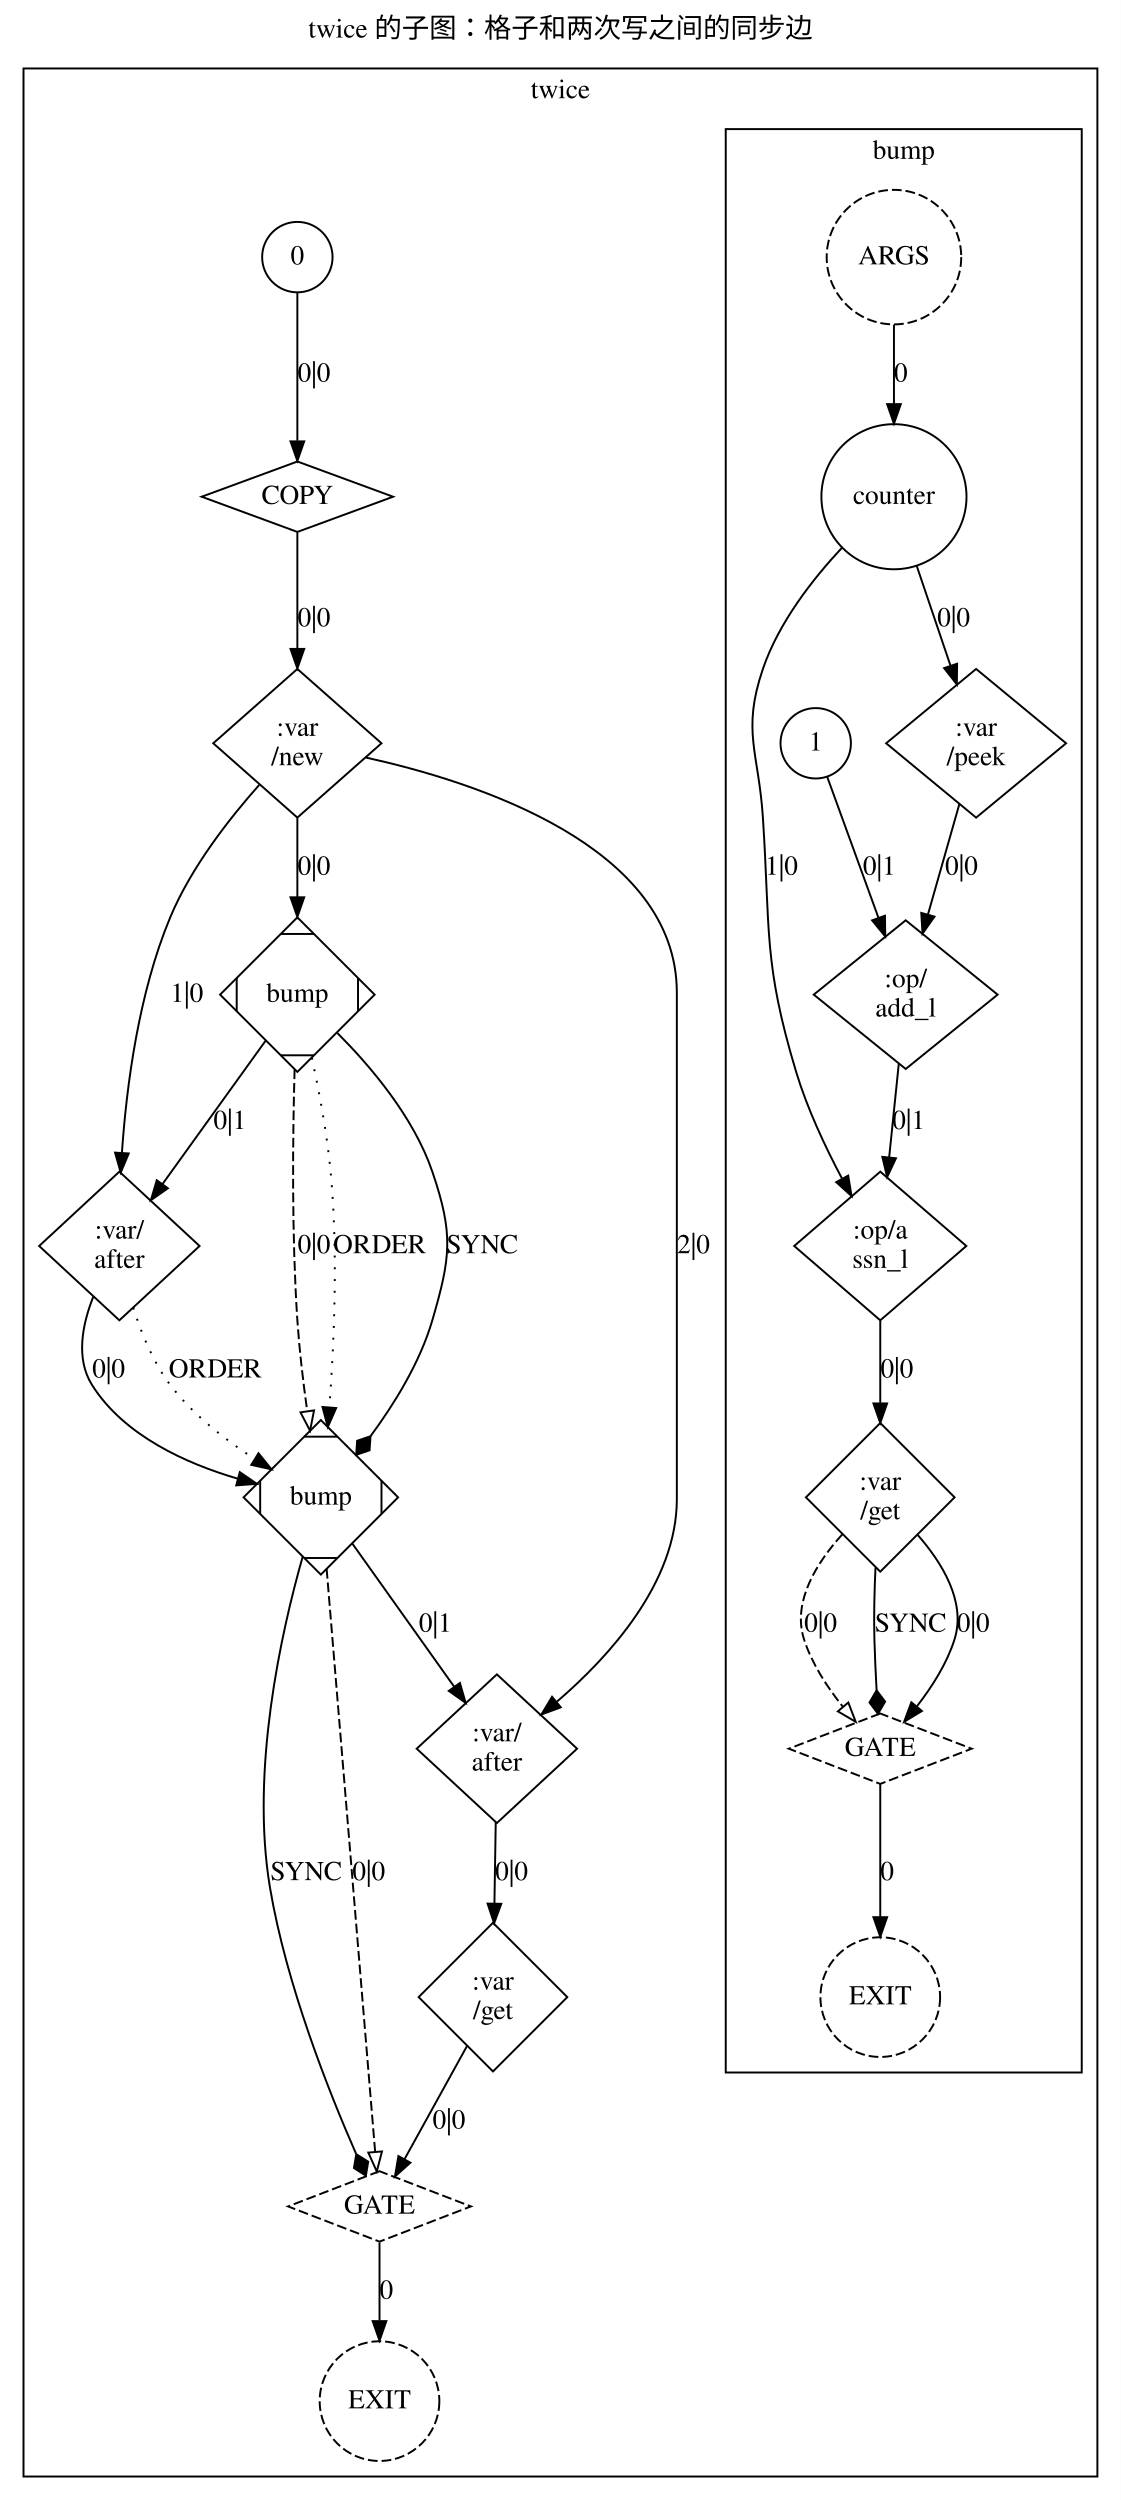
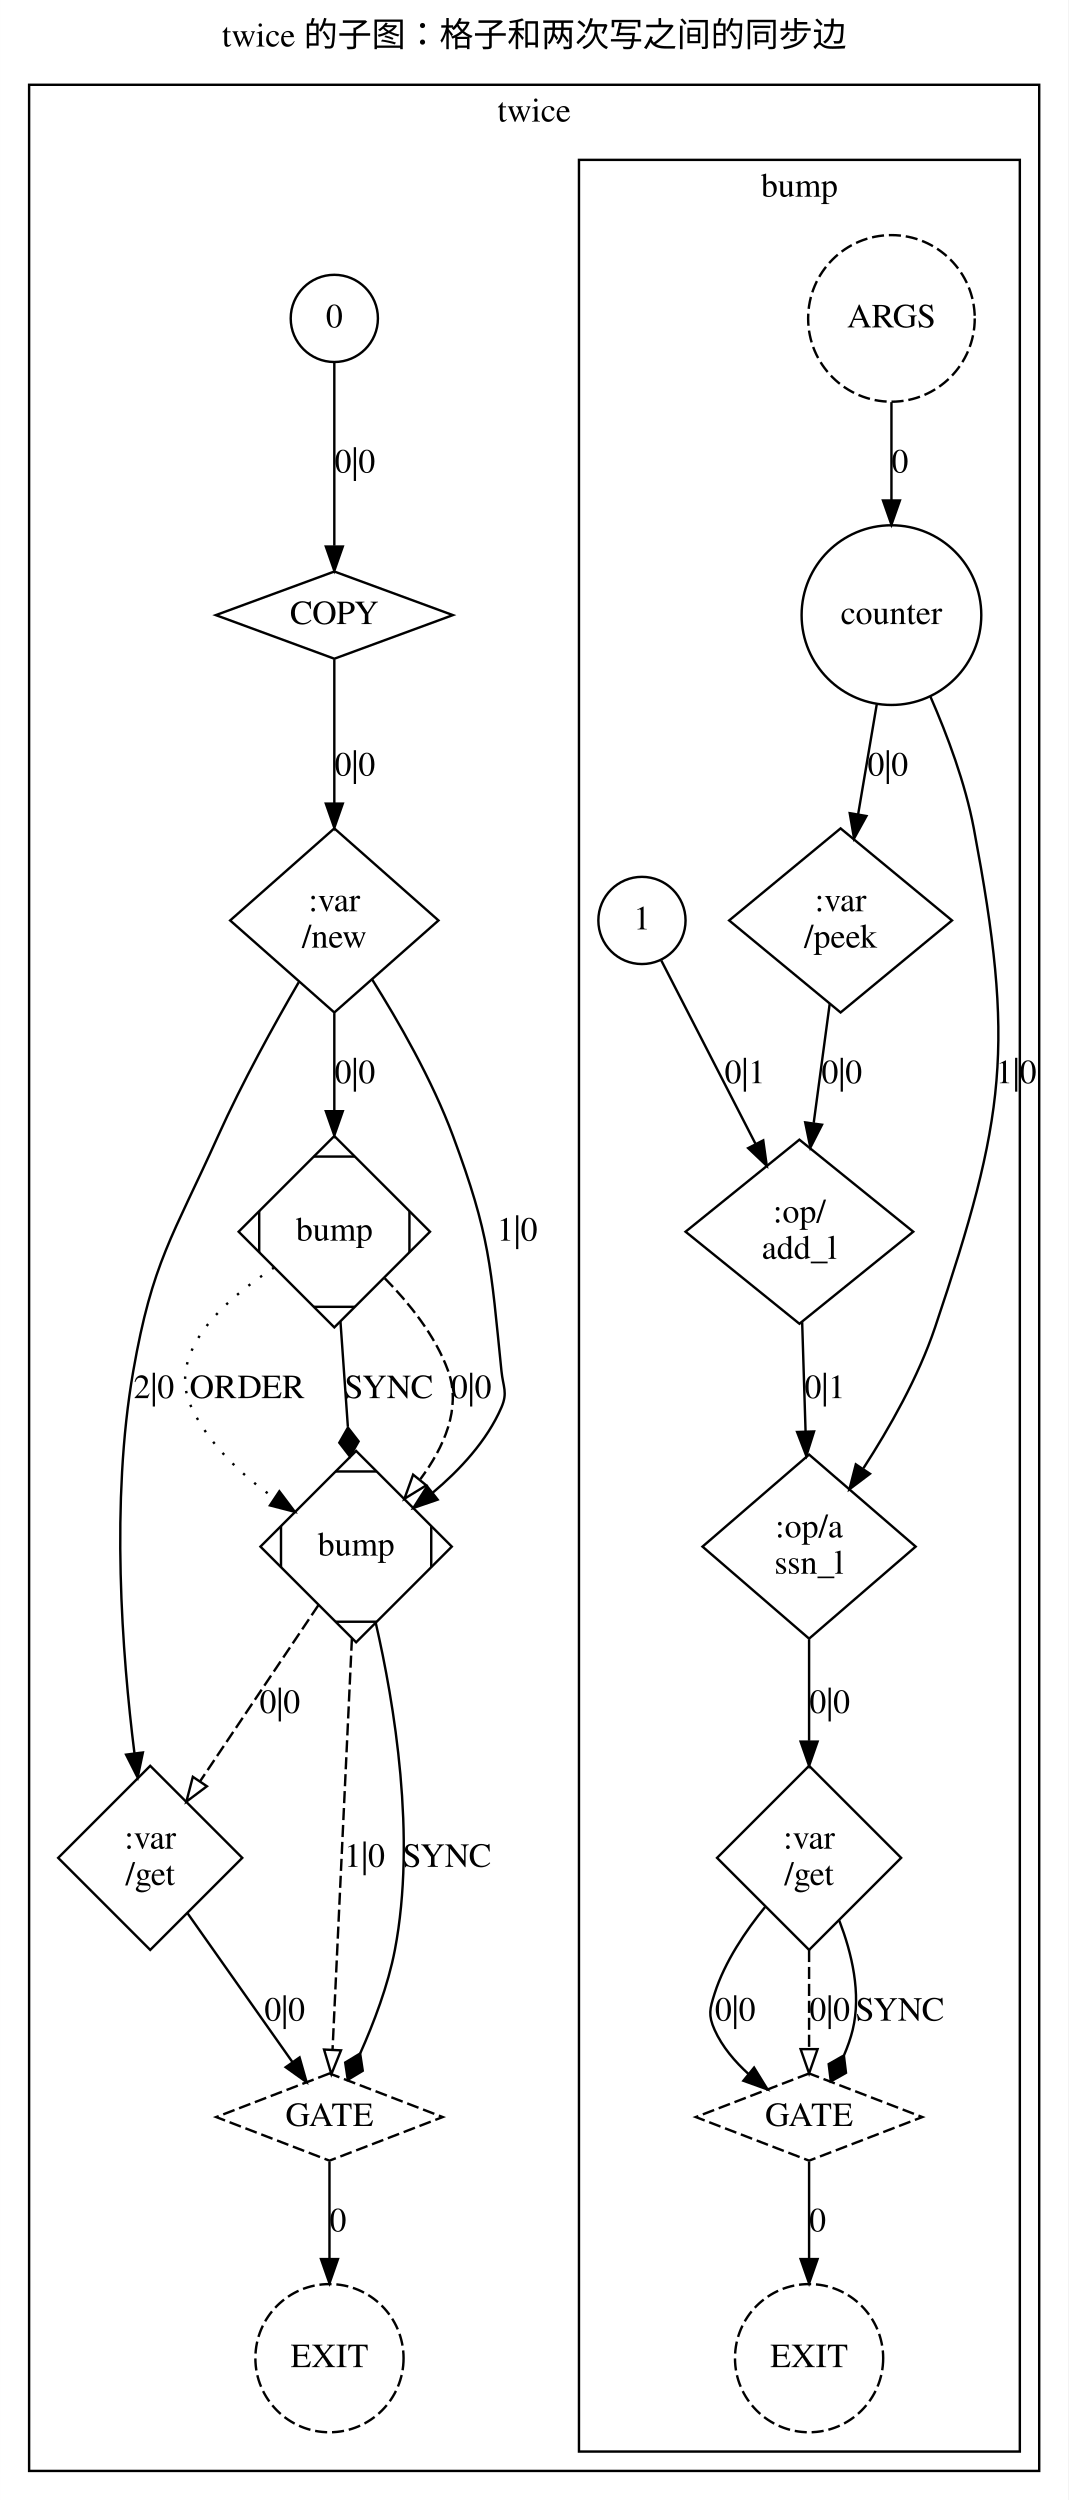
- <svg xmlns="http://www.w3.org/2000/svg" xmlns:xlink="http://www.w3.org/1999/xlink" width="573pt" height="1278pt" viewBox="0.00 0.00 573.00 1278.08">
-   <g id="graph0" class="graph" transform="scale(1 1) rotate(0) translate(4 1274.08)">
-     <polygon fill="white" stroke="transparent" points="-4,4 -4,-1274.08 569,-1274.08 569,4 -4,4" />
-     <text text-anchor="middle" x="282.5" y="-1254.88" font-family="Times,serif" font-size="14.00">twice 的子图：格子和两次写之间的同步边</text>
+ <svg xmlns="http://www.w3.org/2000/svg" xmlns:xlink="http://www.w3.org/1999/xlink" width="441pt" height="1032pt" viewBox="0.00 0.00 441.00 1032.08">
+   <g id="graph0" class="graph" transform="scale(1 1) rotate(0) translate(4 1028.08)">
+     <polygon fill="white" stroke="transparent" points="-4,4 -4,-1028.08 437,-1028.08 437,4 -4,4" />
+     <text text-anchor="middle" x="216.5" y="-1008.88" font-family="Times,serif" font-size="14.00">twice 的子图：格子和两次写之间的同步边</text>
    <g id="clust1" class="cluster">
      <g id="a_clust1">
        <a xlink:title="() =&gt; int pure">
-           <polygon fill="none" stroke="black" points="8,-8 8,-1239.08 557,-1239.08 557,-8 8,-8" />
-           <text text-anchor="middle" x="282.5" y="-1223.88" font-family="Times,serif" font-size="14.00">twice</text>
+           <polygon fill="none" stroke="black" points="8,-8 8,-993.08 425,-993.08 425,-8 8,-8" />
+           <text text-anchor="middle" x="216.5" y="-977.88" font-family="Times,serif" font-size="14.00">twice</text>
        </a>
      </g>
    </g>
    <g id="clust2" class="cluster">
      <g id="a_clust2">
        <a xlink:title="(var counter: int) =&gt; int uses counter">
-           <polygon fill="none" stroke="black" points="367,-214.55 367,-1208.08 549,-1208.08 549,-214.55 367,-214.55" />
-           <text text-anchor="middle" x="458" y="-1192.88" font-family="Times,serif" font-size="14.00">bump</text>
+           <polygon fill="none" stroke="black" points="235,-16 235,-962.08 417,-962.08 417,-16 235,-16" />
+           <text text-anchor="middle" x="326" y="-946.88" font-family="Times,serif" font-size="14.00">bump</text>
        </a>
      </g>
    </g>
    <g id="node1" class="node">
-       <ellipse fill="none" stroke="black" stroke-dasharray="5,2" cx="453" cy="-1142.63" rx="34.39" ry="34.39" />
-       <text text-anchor="middle" x="453" y="-1138.93" font-family="Times,serif" font-size="14.00">ARGS</text>
+       <ellipse fill="none" stroke="black" stroke-dasharray="5,2" cx="364" cy="-896.63" rx="34.39" ry="34.39" />
+       <text text-anchor="middle" x="364" y="-892.93" font-family="Times,serif" font-size="14.00">ARGS</text>
    </g>
    <g id="node3" class="node">
      <g id="a_node3">
        <a xlink:title="counter">
-           <ellipse fill="none" stroke="black" cx="453" cy="-1020.14" rx="37.09" ry="37.09" />
-           <text text-anchor="middle" x="453" y="-1016.44" font-family="Times,serif" font-size="14.00">counter</text>
+           <ellipse fill="none" stroke="black" cx="364" cy="-774.14" rx="37.09" ry="37.09" />
+           <text text-anchor="middle" x="364" y="-770.44" font-family="Times,serif" font-size="14.00">counter</text>
        </a>
      </g>
    </g>
    <g id="edge1" class="edge">
-       <path fill="none" stroke="black" d="M453,-1108.07C453,-1095.53 453,-1081.06 453,-1067.56" />
-       <polygon fill="black" stroke="black" points="456.5,-1067.48 453,-1057.48 449.5,-1067.48 456.5,-1067.48" />
-       <text text-anchor="middle" x="456.5" y="-1078.99" font-family="Times,serif" font-size="14.00">0</text>
+       <path fill="none" stroke="black" d="M364,-862.07C364,-849.53 364,-835.06 364,-821.56" />
+       <polygon fill="black" stroke="black" points="367.5,-821.48 364,-811.48 360.5,-821.48 367.5,-821.48" />
+       <text text-anchor="middle" x="367.5" y="-832.99" font-family="Times,serif" font-size="14.00">0</text>
    </g>
    <g id="node2" class="node">
-       <ellipse fill="none" stroke="black" stroke-dasharray="5,2" cx="446" cy="-253.09" rx="30.59" ry="30.59" />
-       <text text-anchor="middle" x="446" y="-249.39" font-family="Times,serif" font-size="14.00">EXIT</text>
+       <ellipse fill="none" stroke="black" stroke-dasharray="5,2" cx="330" cy="-54.55" rx="30.59" ry="30.59" />
+       <text text-anchor="middle" x="330" y="-50.85" font-family="Times,serif" font-size="14.00">EXIT</text>
    </g>
    <g id="node6" class="node">
      <g id="a_node6">
        <a xlink:title=":var/peek">
-           <polygon fill="none" stroke="black" points="495,-932.09 449,-894.09 495,-856.09 541,-894.09 495,-932.09" />
-           <text text-anchor="middle" x="495" y="-897.89" font-family="Times,serif" font-size="14.00">:var</text>
-           <text text-anchor="middle" x="495" y="-882.89" font-family="Times,serif" font-size="14.00">/peek</text>
+           <polygon fill="none" stroke="black" points="343,-686.09 297,-648.09 343,-610.09 389,-648.09 343,-686.09" />
+           <text text-anchor="middle" x="343" y="-651.89" font-family="Times,serif" font-size="14.00">:var</text>
+           <text text-anchor="middle" x="343" y="-636.89" font-family="Times,serif" font-size="14.00">/peek</text>
        </a>
      </g>
    </g>
    <g id="edge5" class="edge">
-       <path fill="none" stroke="black" d="M464.59,-984.92C469.94,-969.12 476.31,-950.29 481.84,-933.96" />
-       <polygon fill="black" stroke="black" points="485.27,-934.76 485.16,-924.16 478.64,-932.51 485.27,-934.76" />
-       <text text-anchor="middle" x="483.5" y="-953.89" font-family="Times,serif" font-size="14.00">0|0</text>
+       <path fill="none" stroke="black" d="M357.93,-737.26C355.52,-723.08 352.74,-706.66 350.24,-691.86" />
+       <polygon fill="black" stroke="black" points="353.68,-691.2 348.56,-681.92 346.78,-692.37 353.68,-691.2" />
+       <text text-anchor="middle" x="362.5" y="-707.89" font-family="Times,serif" font-size="14.00">0|0</text>
    </g>
    <g id="node7" class="node">
      <g id="a_node7">
        <a xlink:title=":op/assn_l">
-           <polygon fill="none" stroke="black" points="446,-675.09 402,-637.09 446,-599.09 490,-637.09 446,-675.09" />
-           <text text-anchor="middle" x="446" y="-640.89" font-family="Times,serif" font-size="14.00">:op/a</text>
-           <text text-anchor="middle" x="446" y="-625.89" font-family="Times,serif" font-size="14.00">ssn_l</text>
+           <polygon fill="none" stroke="black" points="330,-427.59 286,-389.59 330,-351.59 374,-389.59 330,-427.59" />
+           <text text-anchor="middle" x="330" y="-393.39" font-family="Times,serif" font-size="14.00">:op/a</text>
+           <text text-anchor="middle" x="330" y="-378.39" font-family="Times,serif" font-size="14.00">ssn_l</text>
        </a>
      </g>
    </g>
    <g id="edge6" class="edge">
-       <path fill="none" stroke="black" d="M426.43,-994.06C411.4,-977.98 394.05,-955.75 386,-932.09 375.12,-900.12 383.81,-889.8 386,-856.09 389.79,-797.95 386.21,-781.89 403,-726.09 408.65,-707.31 417.94,-687.59 426.44,-671.58" />
-       <polygon fill="black" stroke="black" points="429.61,-673.08 431.32,-662.63 423.47,-669.73 429.61,-673.08" />
-       <text text-anchor="middle" x="395.5" y="-826.89" font-family="Times,serif" font-size="14.00">1|0</text>
+       <path fill="none" stroke="black" d="M380.08,-740.52C387.08,-724.53 394.49,-704.75 398,-686.09 415,-595.85 411.27,-567.14 382,-480.09 375.09,-459.54 363.14,-438.48 352.44,-421.96" />
+       <polygon fill="black" stroke="black" points="355.12,-419.66 346.66,-413.28 349.29,-423.54 355.12,-419.66" />
+       <text text-anchor="middle" x="415.5" y="-580.89" font-family="Times,serif" font-size="14.00">1|0</text>
    </g>
    <g id="node4" class="node">
      <g id="a_node4">
        <a xlink:title="1">
-           <ellipse fill="none" stroke="black" cx="413" cy="-894.09" rx="18" ry="18" />
-           <text text-anchor="middle" x="413" y="-890.39" font-family="Times,serif" font-size="14.00">1</text>
+           <ellipse fill="none" stroke="black" cx="261" cy="-648.09" rx="18" ry="18" />
+           <text text-anchor="middle" x="261" y="-644.39" font-family="Times,serif" font-size="14.00">1</text>
        </a>
      </g>
    </g>
    <g id="node5" class="node">
      <g id="a_node5">
        <a xlink:title=":op/add_l">
-           <polygon fill="none" stroke="black" points="459,-803.59 412,-765.59 459,-727.59 506,-765.59 459,-803.59" />
-           <text text-anchor="middle" x="459" y="-769.39" font-family="Times,serif" font-size="14.00">:op/</text>
-           <text text-anchor="middle" x="459" y="-754.39" font-family="Times,serif" font-size="14.00">add_l</text>
+           <polygon fill="none" stroke="black" points="326,-557.59 279,-519.59 326,-481.59 373,-519.59 326,-557.59" />
+           <text text-anchor="middle" x="326" y="-523.39" font-family="Times,serif" font-size="14.00">:op/</text>
+           <text text-anchor="middle" x="326" y="-508.39" font-family="Times,serif" font-size="14.00">add_l</text>
        </a>
      </g>
    </g>
    <g id="edge4" class="edge">
-       <path fill="none" stroke="black" d="M418.92,-876.82C425.49,-858.75 436.32,-828.98 445.06,-804.93" />
-       <polygon fill="black" stroke="black" points="448.41,-805.95 448.54,-795.36 441.83,-803.56 448.41,-805.95" />
-       <text text-anchor="middle" x="445.5" y="-826.89" font-family="Times,serif" font-size="14.00">0|1</text>
+       <path fill="none" stroke="black" d="M268.97,-631.58C278.59,-612.86 295.06,-580.8 307.84,-555.94" />
+       <polygon fill="black" stroke="black" points="311.07,-557.3 312.53,-546.81 304.85,-554.1 311.07,-557.3" />
+       <text text-anchor="middle" x="303.5" y="-580.89" font-family="Times,serif" font-size="14.00">0|1</text>
    </g>
    <g id="edge7" class="edge">
-       <path fill="none" stroke="black" d="M455.48,-730.36C453.96,-715.6 452.17,-698.14 450.55,-682.4" />
-       <polygon fill="black" stroke="black" points="454.02,-681.94 449.52,-672.35 447.06,-682.66 454.02,-681.94" />
-       <text text-anchor="middle" x="460.5" y="-696.89" font-family="Times,serif" font-size="14.00">0|1</text>
+       <path fill="none" stroke="black" d="M327.14,-482.26C327.57,-468.2 328.08,-451.95 328.55,-437.06" />
+       <polygon fill="black" stroke="black" points="332.05,-437.13 328.86,-427.02 325.05,-436.91 332.05,-437.13" />
+       <text text-anchor="middle" x="336.5" y="-450.89" font-family="Times,serif" font-size="14.00">0|1</text>
    </g>
    <g id="edge3" class="edge">
-       <path fill="none" stroke="black" d="M486.47,-863.12C481.66,-846.22 475.6,-824.91 470.39,-806.61" />
-       <polygon fill="black" stroke="black" points="473.7,-805.46 467.6,-796.8 466.97,-807.37 473.7,-805.46" />
-       <text text-anchor="middle" x="487.5" y="-826.89" font-family="Times,serif" font-size="14.00">0|0</text>
+       <path fill="none" stroke="black" d="M338.49,-613.53C336.47,-598.52 334.07,-580.62 331.91,-564.56" />
+       <polygon fill="black" stroke="black" points="335.33,-563.76 330.53,-554.32 328.4,-564.7 335.33,-563.76" />
+       <text text-anchor="middle" x="343.5" y="-580.89" font-family="Times,serif" font-size="14.00">0|0</text>
    </g>
    <g id="node8" class="node">
      <g id="a_node8">
        <a xlink:title=":var/get">
-           <polygon fill="none" stroke="black" points="446,-546.59 408,-508.59 446,-470.59 484,-508.59 446,-546.59" />
-           <text text-anchor="middle" x="446" y="-512.39" font-family="Times,serif" font-size="14.00">:var</text>
-           <text text-anchor="middle" x="446" y="-497.39" font-family="Times,serif" font-size="14.00">/get</text>
+           <polygon fill="none" stroke="black" points="330,-299.09 292,-261.09 330,-223.09 368,-261.09 330,-299.09" />
+           <text text-anchor="middle" x="330" y="-264.89" font-family="Times,serif" font-size="14.00">:var</text>
+           <text text-anchor="middle" x="330" y="-249.89" font-family="Times,serif" font-size="14.00">/get</text>
        </a>
      </g>
    </g>
    <g id="edge8" class="edge">
-       <path fill="none" stroke="black" d="M446,-598.82C446,-585.7 446,-570.77 446,-556.92" />
-       <polygon fill="black" stroke="black" points="449.5,-556.6 446,-546.6 442.5,-556.6 449.5,-556.6" />
-       <text text-anchor="middle" x="454.5" y="-569.89" font-family="Times,serif" font-size="14.00">0|0</text>
+       <path fill="none" stroke="black" d="M330,-351.32C330,-338.2 330,-323.27 330,-309.42" />
+       <polygon fill="black" stroke="black" points="333.5,-309.1 330,-299.1 326.5,-309.1 333.5,-309.1" />
+       <text text-anchor="middle" x="338.5" y="-320.89" font-family="Times,serif" font-size="14.00">0|0</text>
    </g>
    <g id="node9" class="node">
      <g id="a_node9">
        <a xlink:title="GATE">
-           <polygon fill="none" stroke="black" stroke-dasharray="5,2" points="446,-398.09 399.25,-380.09 446,-362.09 492.75,-380.09 446,-398.09" />
-           <text text-anchor="middle" x="446" y="-376.39" font-family="Times,serif" font-size="14.00">GATE</text>
+           <polygon fill="none" stroke="black" stroke-dasharray="5,2" points="330,-172.09 283.25,-154.09 330,-136.09 376.75,-154.09 330,-172.09" />
+           <text text-anchor="middle" x="330" y="-150.39" font-family="Times,serif" font-size="14.00">GATE</text>
        </a>
      </g>
    </g>
    <g id="edge9" class="edge">
-       <path fill="none" stroke="black" d="M465.17,-489.32C477.43,-475.35 489.98,-455.29 484,-436.09 480.1,-423.58 472.24,-411.41 464.69,-401.71" />
-       <polygon fill="black" stroke="black" points="467.29,-399.36 458.22,-393.87 461.89,-403.81 467.29,-399.36" />
-       <text text-anchor="middle" x="493.5" y="-439.89" font-family="Times,serif" font-size="14.00">0|0</text>
+       <path fill="none" stroke="black" d="M311.87,-240.85C303.81,-230.97 295.19,-218.26 291,-205.09 288.98,-198.74 288.28,-196.18 291,-190.09 294.11,-183.13 299.37,-176.97 305.03,-171.83" />
+       <polygon fill="black" stroke="black" points="307.29,-174.51 312.85,-165.49 302.88,-169.08 307.29,-174.51" />
+       <text text-anchor="middle" x="299.5" y="-193.89" font-family="Times,serif" font-size="14.00">0|0</text>
    </g>
    <g id="edge10" class="edge">
-       <path fill="none" stroke="black" stroke-dasharray="5,2" d="M426.59,-489.65C413.93,-475.69 400.82,-455.5 407,-436.09 411.01,-423.5 419.07,-411.32 426.83,-401.63" />
-       <polygon fill="none" stroke="black" points="429.66,-403.7 433.46,-393.81 424.32,-399.18 429.66,-403.7" />
-       <text text-anchor="middle" x="415.5" y="-439.89" font-family="Times,serif" font-size="14.00">0|0</text>
+       <path fill="none" stroke="black" stroke-dasharray="5,2" d="M330,-223.08C330,-209.65 330,-194.74 330,-182.31" />
+       <polygon fill="none" stroke="black" points="333.5,-182.13 330,-172.13 326.5,-182.13 333.5,-182.13" />
+       <text text-anchor="middle" x="338.5" y="-193.89" font-family="Times,serif" font-size="14.00">0|0</text>
    </g>
    <g id="edge11" class="edge">
-       <path fill="none" stroke="black" d="M443.57,-472.69C443.02,-461.05 442.68,-448.02 443,-436.09 443.23,-427.59 443.66,-418.35 444.13,-409.92" />
-       <polygon fill="black" stroke="black" points="444.13,-409.91 440.49,-403.69 444.84,-397.93 448.48,-404.16 444.13,-409.91" />
-       <text text-anchor="middle" x="461.5" y="-439.89" font-family="Times,serif" font-size="14.00">SYNC</text>
+       <path fill="none" stroke="black" d="M342.47,-235.19C347.62,-221.84 351.63,-205.1 348,-190.09 347.16,-186.61 345.9,-183.08 344.44,-179.67" />
+       <polygon fill="black" stroke="black" points="344.36,-179.52 338.09,-175.96 338.97,-168.8 345.24,-172.36 344.36,-179.52" />
+       <text text-anchor="middle" x="367.5" y="-193.89" font-family="Times,serif" font-size="14.00">SYNC</text>
    </g>
    <g id="edge2" class="edge">
-       <path fill="none" stroke="black" d="M446,-361.98C446,-344.58 446,-317.01 446,-294.1" />
-       <polygon fill="black" stroke="black" points="449.5,-293.95 446,-283.95 442.5,-293.95 449.5,-293.95" />
-       <text text-anchor="middle" x="449.5" y="-312.89" font-family="Times,serif" font-size="14.00">0</text>
+       <path fill="none" stroke="black" d="M330,-135.66C330,-124.56 330,-109.72 330,-95.83" />
+       <polygon fill="black" stroke="black" points="333.5,-95.47 330,-85.47 326.5,-95.47 333.5,-95.47" />
+       <text text-anchor="middle" x="333.5" y="-106.89" font-family="Times,serif" font-size="14.00">0</text>
    </g>
    <g id="node10" class="node">
-       <ellipse fill="none" stroke="black" stroke-dasharray="5,2" cx="190" cy="-46.55" rx="30.59" ry="30.59" />
-       <text text-anchor="middle" x="190" y="-42.85" font-family="Times,serif" font-size="14.00">EXIT</text>
+       <ellipse fill="none" stroke="black" stroke-dasharray="5,2" cx="132" cy="-54.55" rx="30.59" ry="30.59" />
+       <text text-anchor="middle" x="132" y="-50.85" font-family="Times,serif" font-size="14.00">EXIT</text>
    </g>
    <g id="node11" class="node">
      <g id="a_node11">
        <a xlink:title="0">
-           <ellipse fill="none" stroke="black" cx="148" cy="-1142.63" rx="18" ry="18" />
-           <text text-anchor="middle" x="148" y="-1138.93" font-family="Times,serif" font-size="14.00">0</text>
+           <ellipse fill="none" stroke="black" cx="134" cy="-896.63" rx="18" ry="18" />
+           <text text-anchor="middle" x="134" y="-892.93" font-family="Times,serif" font-size="14.00">0</text>
        </a>
      </g>
    </g>
    <g id="node12" class="node">
      <g id="a_node12">
        <a xlink:title="COPY">
-           <polygon fill="none" stroke="black" points="148,-1038.14 99.07,-1020.14 148,-1002.14 196.93,-1020.14 148,-1038.14" />
-           <text text-anchor="middle" x="148" y="-1016.44" font-family="Times,serif" font-size="14.00">COPY</text>
+           <polygon fill="none" stroke="black" points="134,-792.14 85.07,-774.14 134,-756.14 182.93,-774.14 134,-792.14" />
+           <text text-anchor="middle" x="134" y="-770.44" font-family="Times,serif" font-size="14.00">COPY</text>
        </a>
      </g>
    </g>
    <g id="edge13" class="edge">
-       <path fill="none" stroke="black" d="M148,-1124.63C148,-1104.91 148,-1072.15 148,-1048.77" />
-       <polygon fill="black" stroke="black" points="151.5,-1048.45 148,-1038.45 144.5,-1048.45 151.5,-1048.45" />
-       <text text-anchor="middle" x="156.5" y="-1078.99" font-family="Times,serif" font-size="14.00">0|0</text>
+       <path fill="none" stroke="black" d="M134,-878.63C134,-858.91 134,-826.15 134,-802.77" />
+       <polygon fill="black" stroke="black" points="137.5,-802.45 134,-792.45 130.5,-802.45 137.5,-802.45" />
+       <text text-anchor="middle" x="142.5" y="-832.99" font-family="Times,serif" font-size="14.00">0|0</text>
    </g>
    <g id="node13" class="node">
      <g id="a_node13">
        <a xlink:title=":var/new">
-           <polygon fill="none" stroke="black" points="148,-932.09 105,-894.09 148,-856.09 191,-894.09 148,-932.09" />
-           <text text-anchor="middle" x="148" y="-897.89" font-family="Times,serif" font-size="14.00">:var</text>
-           <text text-anchor="middle" x="148" y="-882.89" font-family="Times,serif" font-size="14.00">/new</text>
+           <polygon fill="none" stroke="black" points="134,-686.09 91,-648.09 134,-610.09 177,-648.09 134,-686.09" />
+           <text text-anchor="middle" x="134" y="-651.89" font-family="Times,serif" font-size="14.00">:var</text>
+           <text text-anchor="middle" x="134" y="-636.89" font-family="Times,serif" font-size="14.00">/new</text>
        </a>
      </g>
    </g>
    <g id="edge14" class="edge">
-       <path fill="none" stroke="black" d="M148,-1001.89C148,-986.5 148,-963.24 148,-942.35" />
-       <polygon fill="black" stroke="black" points="151.5,-942.33 148,-932.33 144.5,-942.33 151.5,-942.33" />
-       <text text-anchor="middle" x="156.5" y="-953.89" font-family="Times,serif" font-size="14.00">0|0</text>
+       <path fill="none" stroke="black" d="M134,-755.89C134,-740.5 134,-717.24 134,-696.35" />
+       <polygon fill="black" stroke="black" points="137.5,-696.33 134,-686.33 130.5,-696.33 137.5,-696.33" />
+       <text text-anchor="middle" x="142.5" y="-707.89" font-family="Times,serif" font-size="14.00">0|0</text>
    </g>
    <g id="node14" class="node">
      <g id="a_node14">
        <a xlink:title="bump">
-           <polygon fill="none" stroke="black" points="148,-805.09 108.5,-765.59 148,-726.09 187.5,-765.59 148,-805.09" />
-           <polyline fill="none" stroke="black" points="116.99,-774.08 116.99,-757.11 " />
-           <polyline fill="none" stroke="black" points="139.51,-734.58 156.49,-734.58 " />
-           <polyline fill="none" stroke="black" points="179.01,-757.11 179.01,-774.08 " />
-           <polyline fill="none" stroke="black" points="156.49,-796.61 139.51,-796.61 " />
-           <text text-anchor="middle" x="148" y="-761.89" font-family="Times,serif" font-size="14.00">bump</text>
+           <polygon fill="none" stroke="black" points="134,-559.09 94.5,-519.59 134,-480.09 173.5,-519.59 134,-559.09" />
+           <polyline fill="none" stroke="black" points="102.99,-528.08 102.99,-511.11 " />
+           <polyline fill="none" stroke="black" points="125.51,-488.58 142.49,-488.58 " />
+           <polyline fill="none" stroke="black" points="165.01,-511.11 165.01,-528.08 " />
+           <polyline fill="none" stroke="black" points="142.49,-550.61 125.51,-550.61 " />
+           <text text-anchor="middle" x="134" y="-515.89" font-family="Times,serif" font-size="14.00">bump</text>
        </a>
      </g>
    </g>
    <g id="edge15" class="edge">
-       <path fill="none" stroke="black" d="M148,-855.82C148,-843.16 148,-828.82 148,-815.4" />
-       <polygon fill="black" stroke="black" points="151.5,-815.35 148,-805.35 144.5,-815.35 151.5,-815.35" />
-       <text text-anchor="middle" x="156.5" y="-826.89" font-family="Times,serif" font-size="14.00">0|0</text>
-     </g>
-     <g id="node16" class="node">
-       <g id="a_node16">
-         <a xlink:title=":var/after">
-           <polygon fill="none" stroke="black" points="57,-675.09 16,-637.09 57,-599.09 98,-637.09 57,-675.09" />
-           <text text-anchor="middle" x="57" y="-640.89" font-family="Times,serif" font-size="14.00">:var/</text>
-           <text text-anchor="middle" x="57" y="-625.89" font-family="Times,serif" font-size="14.00">after</text>
-         </a>
-       </g>
-     </g>
-     <g id="edge21" class="edge">
-       <path fill="none" stroke="black" d="M128.53,-872.83C113.59,-856.05 93.75,-830.86 83,-805.09 66.92,-766.57 60.68,-719.28 58.32,-684.87" />
-       <polygon fill="black" stroke="black" points="61.79,-684.4 57.7,-674.63 54.81,-684.82 61.79,-684.4" />
-       <text text-anchor="middle" x="91.5" y="-761.89" font-family="Times,serif" font-size="14.00">1|0</text>
-     </g>
-     <g id="node17" class="node">
-       <g id="a_node17">
-         <a xlink:title=":var/after">
-           <polygon fill="none" stroke="black" points="250,-418.09 209,-380.09 250,-342.09 291,-380.09 250,-418.09" />
-           <text text-anchor="middle" x="250" y="-383.89" font-family="Times,serif" font-size="14.00">:var/</text>
-           <text text-anchor="middle" x="250" y="-368.89" font-family="Times,serif" font-size="14.00">after</text>
-         </a>
-       </g>
-     </g>
-     <g id="edge23" class="edge">
-       <path fill="none" stroke="black" d="M183.13,-886.77C239.04,-874.45 342,-841.58 342,-766.59 342,-766.59 342,-766.59 342,-507.59 342,-465.02 307.49,-427.15 280.75,-404.19" />
-       <polygon fill="black" stroke="black" points="282.67,-401.24 272.74,-397.55 278.21,-406.63 282.67,-401.24" />
-       <text text-anchor="middle" x="350.5" y="-633.39" font-family="Times,serif" font-size="14.00">2|0</text>
+       <path fill="none" stroke="black" d="M134,-609.82C134,-597.16 134,-582.82 134,-569.4" />
+       <polygon fill="black" stroke="black" points="137.5,-569.35 134,-559.35 130.5,-569.35 137.5,-569.35" />
+       <text text-anchor="middle" x="142.5" y="-580.89" font-family="Times,serif" font-size="14.00">0|0</text>
    </g>
    <g id="node15" class="node">
      <g id="a_node15">
        <a xlink:title="bump">
-           <polygon fill="none" stroke="black" points="160,-548.09 120.5,-508.59 160,-469.09 199.5,-508.59 160,-548.09" />
-           <polyline fill="none" stroke="black" points="128.99,-517.08 128.99,-500.11 " />
-           <polyline fill="none" stroke="black" points="151.51,-477.58 168.49,-477.58 " />
-           <polyline fill="none" stroke="black" points="191.01,-500.11 191.01,-517.08 " />
-           <polyline fill="none" stroke="black" points="168.49,-539.61 151.51,-539.61 " />
-           <text text-anchor="middle" x="160" y="-504.89" font-family="Times,serif" font-size="14.00">bump</text>
-         </a>
-       </g>
+           <polygon fill="none" stroke="black" points="143,-429.09 103.5,-389.59 143,-350.09 182.5,-389.59 143,-429.09" />
+           <polyline fill="none" stroke="black" points="111.99,-398.08 111.99,-381.11 " />
+           <polyline fill="none" stroke="black" points="134.51,-358.58 151.49,-358.58 " />
+           <polyline fill="none" stroke="black" points="174.01,-381.11 174.01,-398.08 " />
+           <polyline fill="none" stroke="black" points="151.49,-420.61 134.51,-420.61 " />
+           <text text-anchor="middle" x="143" y="-385.89" font-family="Times,serif" font-size="14.00">bump</text>
+         </a>
+       </g>
+     </g>
+     <g id="edge16" class="edge">
+       <path fill="none" stroke="black" d="M149.58,-623.77C160.42,-606.56 174.41,-582.21 183,-559.09 198.33,-517.83 198.53,-505.89 203,-462.09 203.68,-455.46 205.64,-453.21 203,-447.09 197.02,-433.25 185.79,-421.22 174.65,-411.87" />
+       <polygon fill="black" stroke="black" points="176.65,-408.99 166.63,-405.54 172.31,-414.49 176.65,-408.99" />
+       <text text-anchor="middle" x="209.5" y="-515.89" font-family="Times,serif" font-size="14.00">1|0</text>
+     </g>
+     <g id="node16" class="node">
+       <g id="a_node16">
+         <a xlink:title=":var/get">
+           <polygon fill="none" stroke="black" points="58,-299.09 20,-261.09 58,-223.09 96,-261.09 58,-299.09" />
+           <text text-anchor="middle" x="58" y="-264.89" font-family="Times,serif" font-size="14.00">:var</text>
+           <text text-anchor="middle" x="58" y="-249.89" font-family="Times,serif" font-size="14.00">/get</text>
+         </a>
+       </g>
+     </g>
+     <g id="edge20" class="edge">
+       <path fill="none" stroke="black" d="M119.31,-622.58C109.22,-605.2 95.93,-581.15 86,-559.09 67.19,-517.3 58.9,-507.24 51,-462.09 41.58,-408.26 46.38,-345.07 51.48,-304.35" />
+       <polygon fill="black" stroke="black" points="54.98,-304.62 52.81,-294.24 48.04,-303.7 54.98,-304.62" />
+       <text text-anchor="middle" x="59.5" y="-450.89" font-family="Times,serif" font-size="14.00">2|0</text>
    </g>
    <g id="edge17" class="edge">
-       <path fill="none" stroke="black" stroke-dasharray="5,2" d="M146.59,-727.41C145.65,-693.84 145.06,-643.1 148,-599.09 149.01,-583.99 150.96,-567.55 153.01,-552.92" />
-       <polygon fill="none" stroke="black" points="156.53,-553.04 154.5,-542.64 149.6,-552.04 156.53,-553.04" />
-       <text text-anchor="middle" x="156.5" y="-633.39" font-family="Times,serif" font-size="14.00">0|0</text>
+       <path fill="none" stroke="black" stroke-dasharray="5,2" d="M154.8,-500.39C164.78,-490.25 175.71,-476.73 181,-462.09 186.57,-446.7 179.2,-430.51 169.52,-417.44" />
+       <polygon fill="none" stroke="black" points="171.96,-414.89 162.93,-409.33 166.53,-419.3 171.96,-414.89" />
+       <text text-anchor="middle" x="190.5" y="-450.89" font-family="Times,serif" font-size="14.00">0|0</text>
    </g>
    <g id="edge18" class="edge">
-       <path fill="none" stroke="black" stroke-dasharray="1,5" d="M155.43,-733.32C159.12,-716.23 163.16,-694.62 165,-675.09 168.82,-634.55 166.88,-588.2 164.38,-554.88" />
-       <polygon fill="black" stroke="black" points="167.84,-554.24 163.56,-544.54 160.87,-554.79 167.84,-554.24" />
-       <text text-anchor="middle" x="190" y="-633.39" font-family="Times,serif" font-size="14.00">ORDER</text>
-     </g>
-     <g id="edge20" class="edge">
-       <path fill="none" stroke="black" d="M168.48,-745.93C185.16,-729.24 207.45,-703.14 217,-675.09 227.89,-643.12 226.45,-631.52 217,-599.09 210.73,-577.56 197.53,-556.27 185.41,-539.86" />
-       <polygon fill="black" stroke="black" points="185.39,-539.83 178.56,-537.51 178.08,-530.31 184.91,-532.64 185.39,-539.83" />
-       <text text-anchor="middle" x="242.5" y="-633.39" font-family="Times,serif" font-size="14.00">SYNC</text>
+       <path fill="none" stroke="black" stroke-dasharray="1,5" d="M109.14,-504.79C88.58,-491.4 64.33,-469.82 75,-447.09 82.22,-431.71 95.92,-419.06 109.14,-409.66" />
+       <polygon fill="black" stroke="black" points="111.31,-412.42 117.69,-403.96 107.43,-406.6 111.31,-412.42" />
+       <text text-anchor="middle" x="98" y="-450.89" font-family="Times,serif" font-size="14.00">ORDER</text>
+     </g>
+     <g id="edge19" class="edge">
+       <path fill="none" stroke="black" d="M136.53,-482.6C137.48,-469.1 138.57,-453.53 139.59,-439.09" />
+       <polygon fill="black" stroke="black" points="139.62,-438.73 136.05,-432.47 140.46,-426.76 144.03,-433.03 139.62,-438.73" />
+       <text text-anchor="middle" x="156.5" y="-450.89" font-family="Times,serif" font-size="14.00">SYNC</text>
+     </g>
+     <g id="edge21" class="edge">
+       <path fill="none" stroke="black" stroke-dasharray="5,2" d="M127.41,-365.39C113.7,-344.99 93.65,-315.15 78.62,-292.77" />
+       <polygon fill="none" stroke="black" points="81.4,-290.65 72.92,-284.3 75.59,-294.55 81.4,-290.65" />
+       <text text-anchor="middle" x="111.5" y="-320.89" font-family="Times,serif" font-size="14.00">0|0</text>
+     </g>
+     <g id="node17" class="node">
+       <g id="a_node17">
+         <a xlink:title="GATE">
+           <polygon fill="none" stroke="black" stroke-dasharray="5,2" points="132,-172.09 85.25,-154.09 132,-136.09 178.75,-154.09 132,-172.09" />
+           <text text-anchor="middle" x="132" y="-150.39" font-family="Times,serif" font-size="14.00">GATE</text>
+         </a>
+       </g>
+     </g>
+     <g id="edge23" class="edge">
+       <path fill="none" stroke="black" stroke-dasharray="5,2" d="M141.26,-351.6C139.03,-304.38 135.24,-223.82 133.27,-182.03" />
+       <polygon fill="none" stroke="black" points="136.75,-181.63 132.79,-171.81 129.76,-181.96 136.75,-181.63" />
+       <text text-anchor="middle" x="146.5" y="-257.39" font-family="Times,serif" font-size="14.00">1|0</text>
+     </g>
+     <g id="edge24" class="edge">
+       <path fill="none" stroke="black" d="M151.09,-358.16C158.77,-324.77 167.92,-269.73 159,-223.09 156.2,-208.44 150.28,-192.92 144.7,-180.41" />
+       <polygon fill="black" stroke="black" points="144.66,-180.33 138.49,-176.6 139.56,-169.47 145.74,-173.2 144.66,-180.33" />
+       <text text-anchor="middle" x="180.5" y="-257.39" font-family="Times,serif" font-size="14.00">SYNC</text>
    </g>
    <g id="edge22" class="edge">
-       <path fill="none" stroke="black" d="M131.73,-741.98C117.04,-721.56 95.31,-691.35 79.06,-668.76" />
-       <polygon fill="black" stroke="black" points="81.81,-666.59 73.13,-660.51 76.13,-670.68 81.81,-666.59" />
-       <text text-anchor="middle" x="113.5" y="-696.89" font-family="Times,serif" font-size="14.00">0|1</text>
-     </g>
-     <g id="edge24" class="edge">
-       <path fill="none" stroke="black" d="M176.09,-484.98C190.62,-464.56 212.11,-434.35 228.18,-411.76" />
-       <polygon fill="black" stroke="black" points="231.1,-413.69 234.05,-403.51 225.4,-409.63 231.1,-413.69" />
-       <text text-anchor="middle" x="218.5" y="-439.89" font-family="Times,serif" font-size="14.00">0|1</text>
-     </g>
-     <g id="node19" class="node">
-       <g id="a_node19">
-         <a xlink:title="GATE">
-           <polygon fill="none" stroke="black" stroke-dasharray="5,2" points="190,-164.09 143.25,-146.09 190,-128.09 236.75,-146.09 190,-164.09" />
-           <text text-anchor="middle" x="190" y="-142.39" font-family="Times,serif" font-size="14.00">GATE</text>
-         </a>
-       </g>
-     </g>
-     <g id="edge27" class="edge">
-       <path fill="none" stroke="black" stroke-dasharray="5,2" d="M162.96,-472.04C168.95,-400 182.42,-238.22 187.76,-174.06" />
-       <polygon fill="none" stroke="black" points="191.26,-174.19 188.6,-163.94 184.28,-173.61 191.26,-174.19" />
-       <text text-anchor="middle" x="184.5" y="-312.89" font-family="Times,serif" font-size="14.00">0|0</text>
-     </g>
-     <g id="edge28" class="edge">
-       <path fill="none" stroke="black" d="M150.72,-478.24C139.68,-439.41 123.95,-368.91 134,-309.09 142.36,-259.35 164.2,-204.46 178,-173.04" />
-       <polygon fill="black" stroke="black" points="178.12,-172.79 176.92,-165.68 183.02,-161.84 184.22,-168.95 178.12,-172.79" />
-       <text text-anchor="middle" x="152.5" y="-312.89" font-family="Times,serif" font-size="14.00">SYNC</text>
-     </g>
-     <g id="edge16" class="edge">
-       <path fill="none" stroke="black" d="M43.68,-611.17C38.07,-597.03 34.57,-579.53 43,-566.09 59.27,-540.17 91.15,-525.86 117.53,-518.13" />
-       <polygon fill="black" stroke="black" points="118.59,-521.47 127.33,-515.48 116.76,-514.71 118.59,-521.47" />
-       <text text-anchor="middle" x="51.5" y="-569.89" font-family="Times,serif" font-size="14.00">0|0</text>
-     </g>
-     <g id="edge19" class="edge">
-       <path fill="none" stroke="black" stroke-dasharray="1,5" d="M64.12,-605.57C68.18,-592.53 74.25,-577.68 83,-566.09 94.53,-550.83 111.3,-537.85 126.25,-528.19" />
-       <polygon fill="black" stroke="black" points="128.13,-531.14 134.79,-522.9 124.45,-525.19 128.13,-531.14" />
-       <text text-anchor="middle" x="106" y="-569.89" font-family="Times,serif" font-size="14.00">ORDER</text>
-     </g>
-     <g id="node18" class="node">
-       <g id="a_node18">
-         <a xlink:title=":var/get">
-           <polygon fill="none" stroke="black" points="248,-291.09 210,-253.09 248,-215.09 286,-253.09 248,-291.09" />
-           <text text-anchor="middle" x="248" y="-256.89" font-family="Times,serif" font-size="14.00">:var</text>
-           <text text-anchor="middle" x="248" y="-241.89" font-family="Times,serif" font-size="14.00">/get</text>
-         </a>
-       </g>
-     </g>
-     <g id="edge25" class="edge">
-       <path fill="none" stroke="black" d="M249.42,-342.6C249.21,-329.63 248.97,-314.83 248.75,-301.09" />
-       <polygon fill="black" stroke="black" points="252.25,-300.79 248.59,-290.85 245.25,-300.9 252.25,-300.79" />
-       <text text-anchor="middle" x="257.5" y="-312.89" font-family="Times,serif" font-size="14.00">0|0</text>
-     </g>
-     <g id="edge26" class="edge">
-       <path fill="none" stroke="black" d="M234.69,-228.01C225.1,-210.64 212.23,-187.33 202.76,-170.19" />
-       <polygon fill="black" stroke="black" points="205.79,-168.44 197.89,-161.38 199.66,-171.83 205.79,-168.44" />
-       <text text-anchor="middle" x="225.5" y="-185.89" font-family="Times,serif" font-size="14.00">0|0</text>
+       <path fill="none" stroke="black" d="M73.33,-238.34C86.07,-220.27 104.09,-194.7 116.79,-176.68" />
+       <polygon fill="black" stroke="black" points="119.65,-178.7 122.55,-168.51 113.93,-174.67 119.65,-178.7" />
+       <text text-anchor="middle" x="113.5" y="-193.89" font-family="Times,serif" font-size="14.00">0|0</text>
    </g>
    <g id="edge12" class="edge">
-       <path fill="none" stroke="black" d="M190,-127.66C190,-116.56 190,-101.72 190,-87.83" />
-       <polygon fill="black" stroke="black" points="193.5,-87.47 190,-77.47 186.5,-87.47 193.5,-87.47" />
-       <text text-anchor="middle" x="193.5" y="-98.89" font-family="Times,serif" font-size="14.00">0</text>
+       <path fill="none" stroke="black" d="M132,-135.66C132,-124.56 132,-109.72 132,-95.83" />
+       <polygon fill="black" stroke="black" points="135.5,-95.47 132,-85.47 128.5,-95.47 135.5,-95.47" />
+       <text text-anchor="middle" x="135.5" y="-106.89" font-family="Times,serif" font-size="14.00">0</text>
    </g>
  </g>
</svg>
